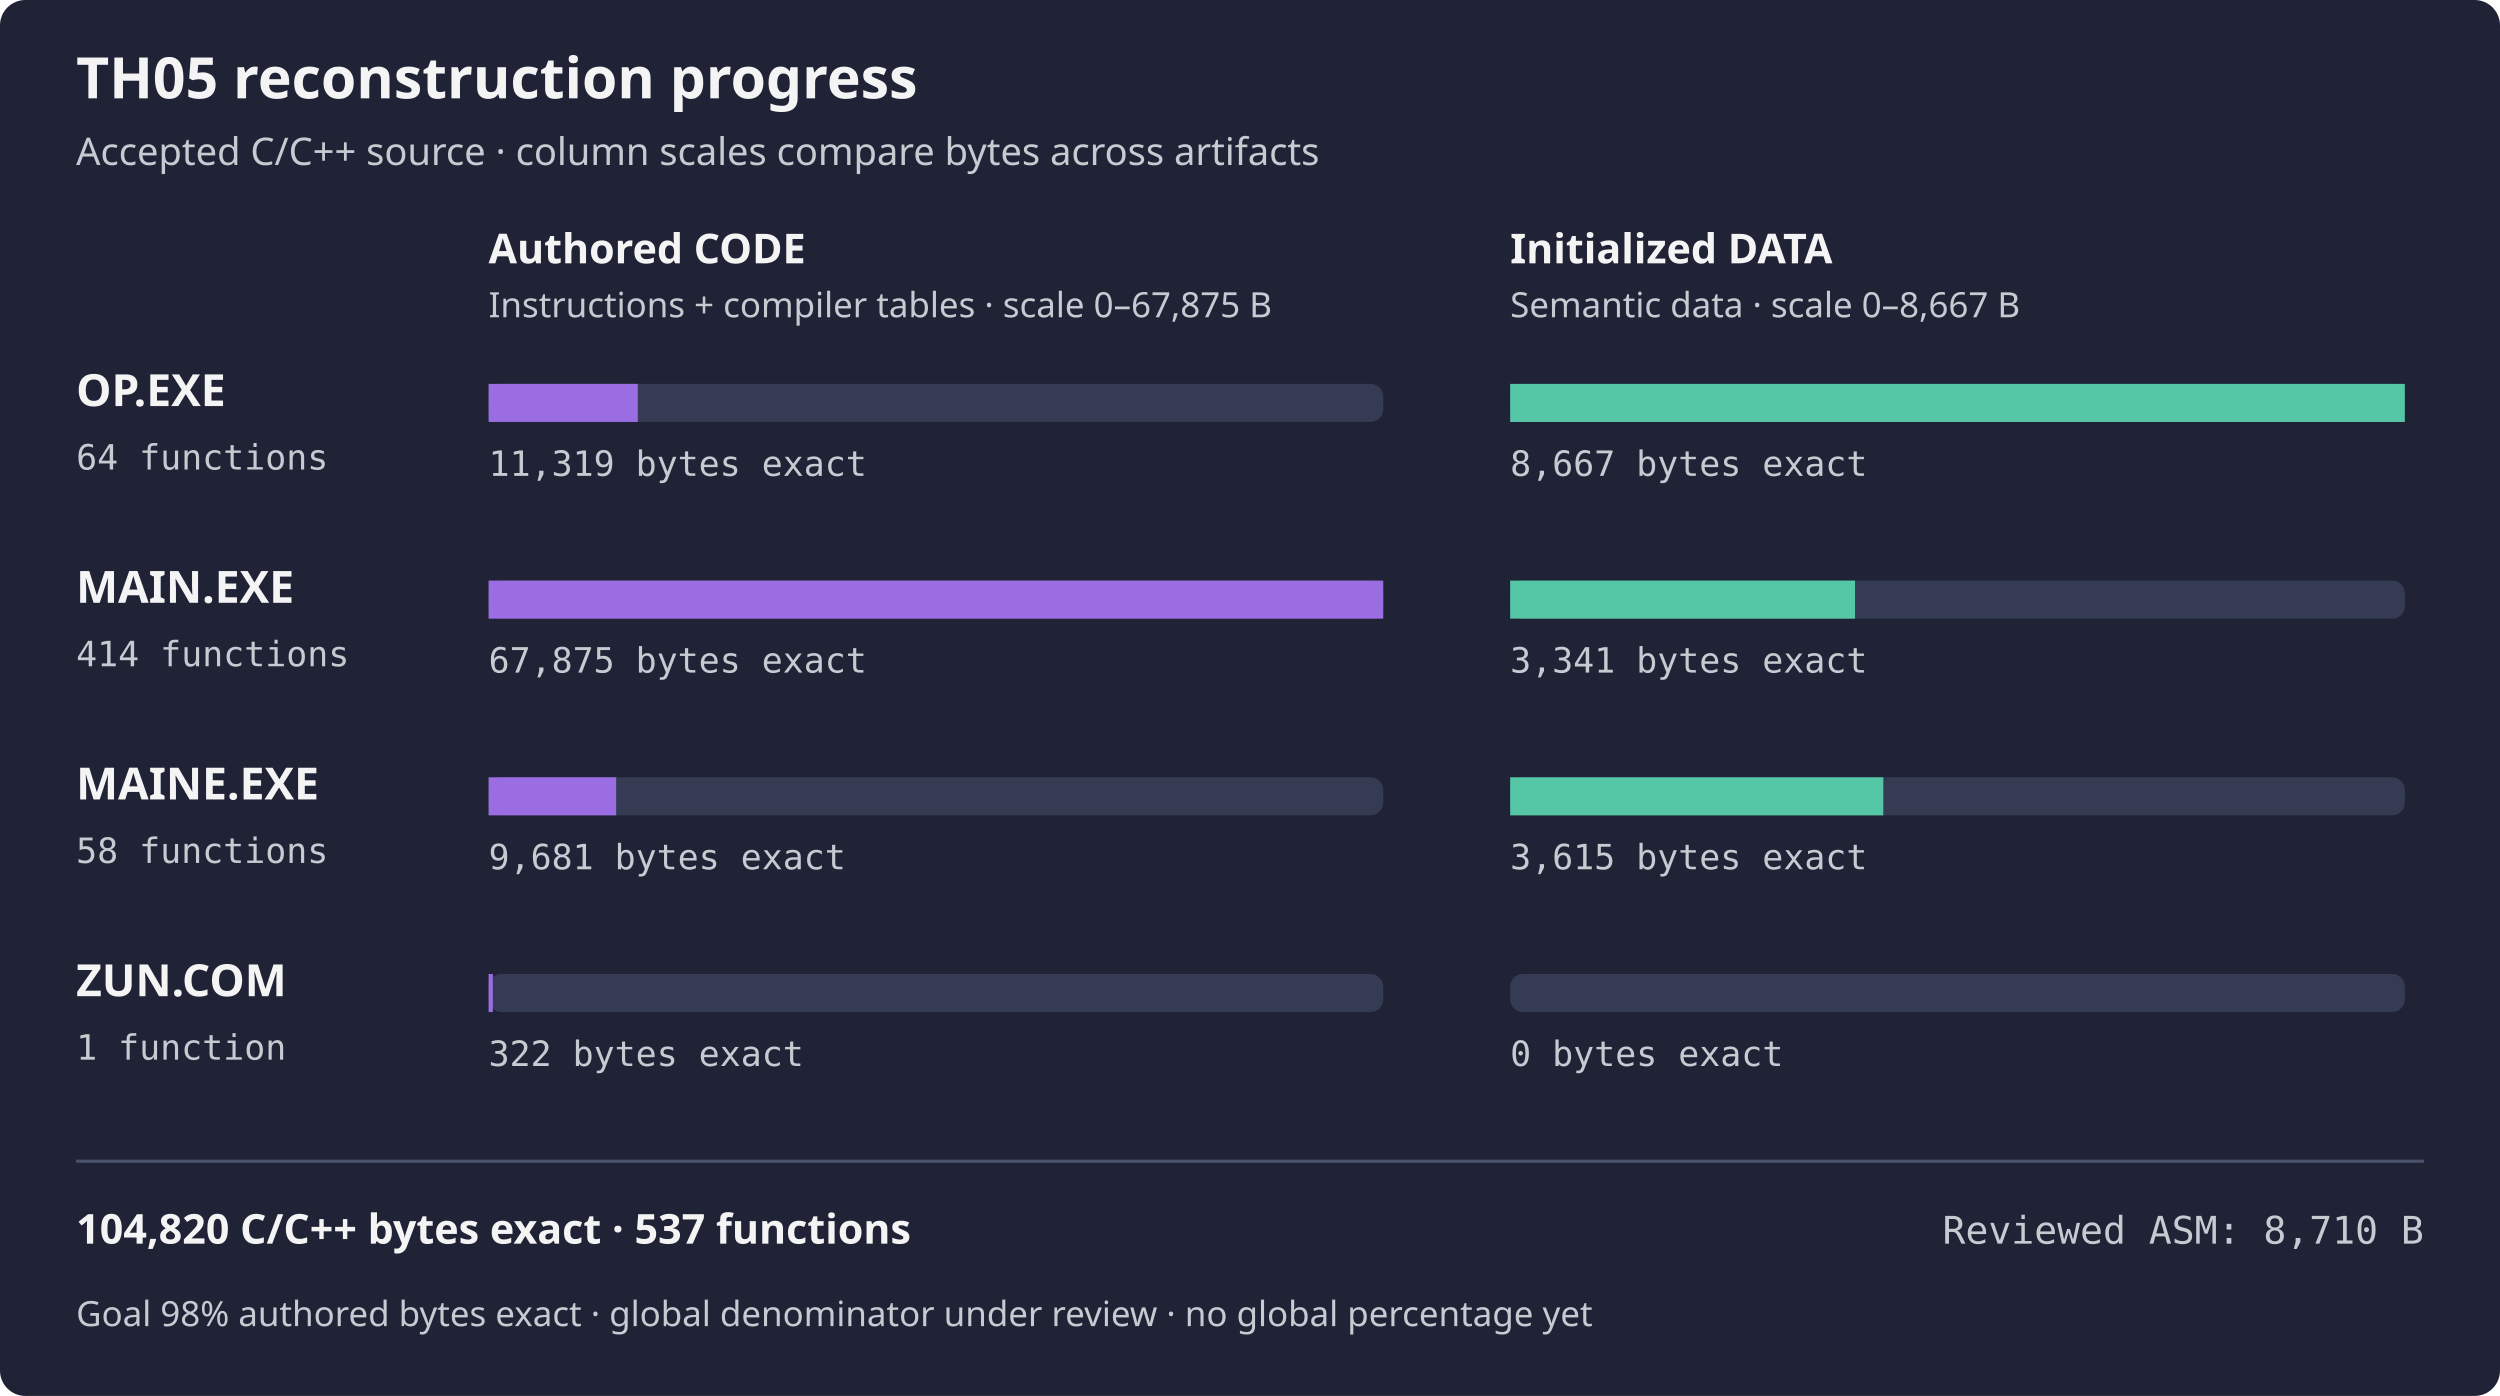
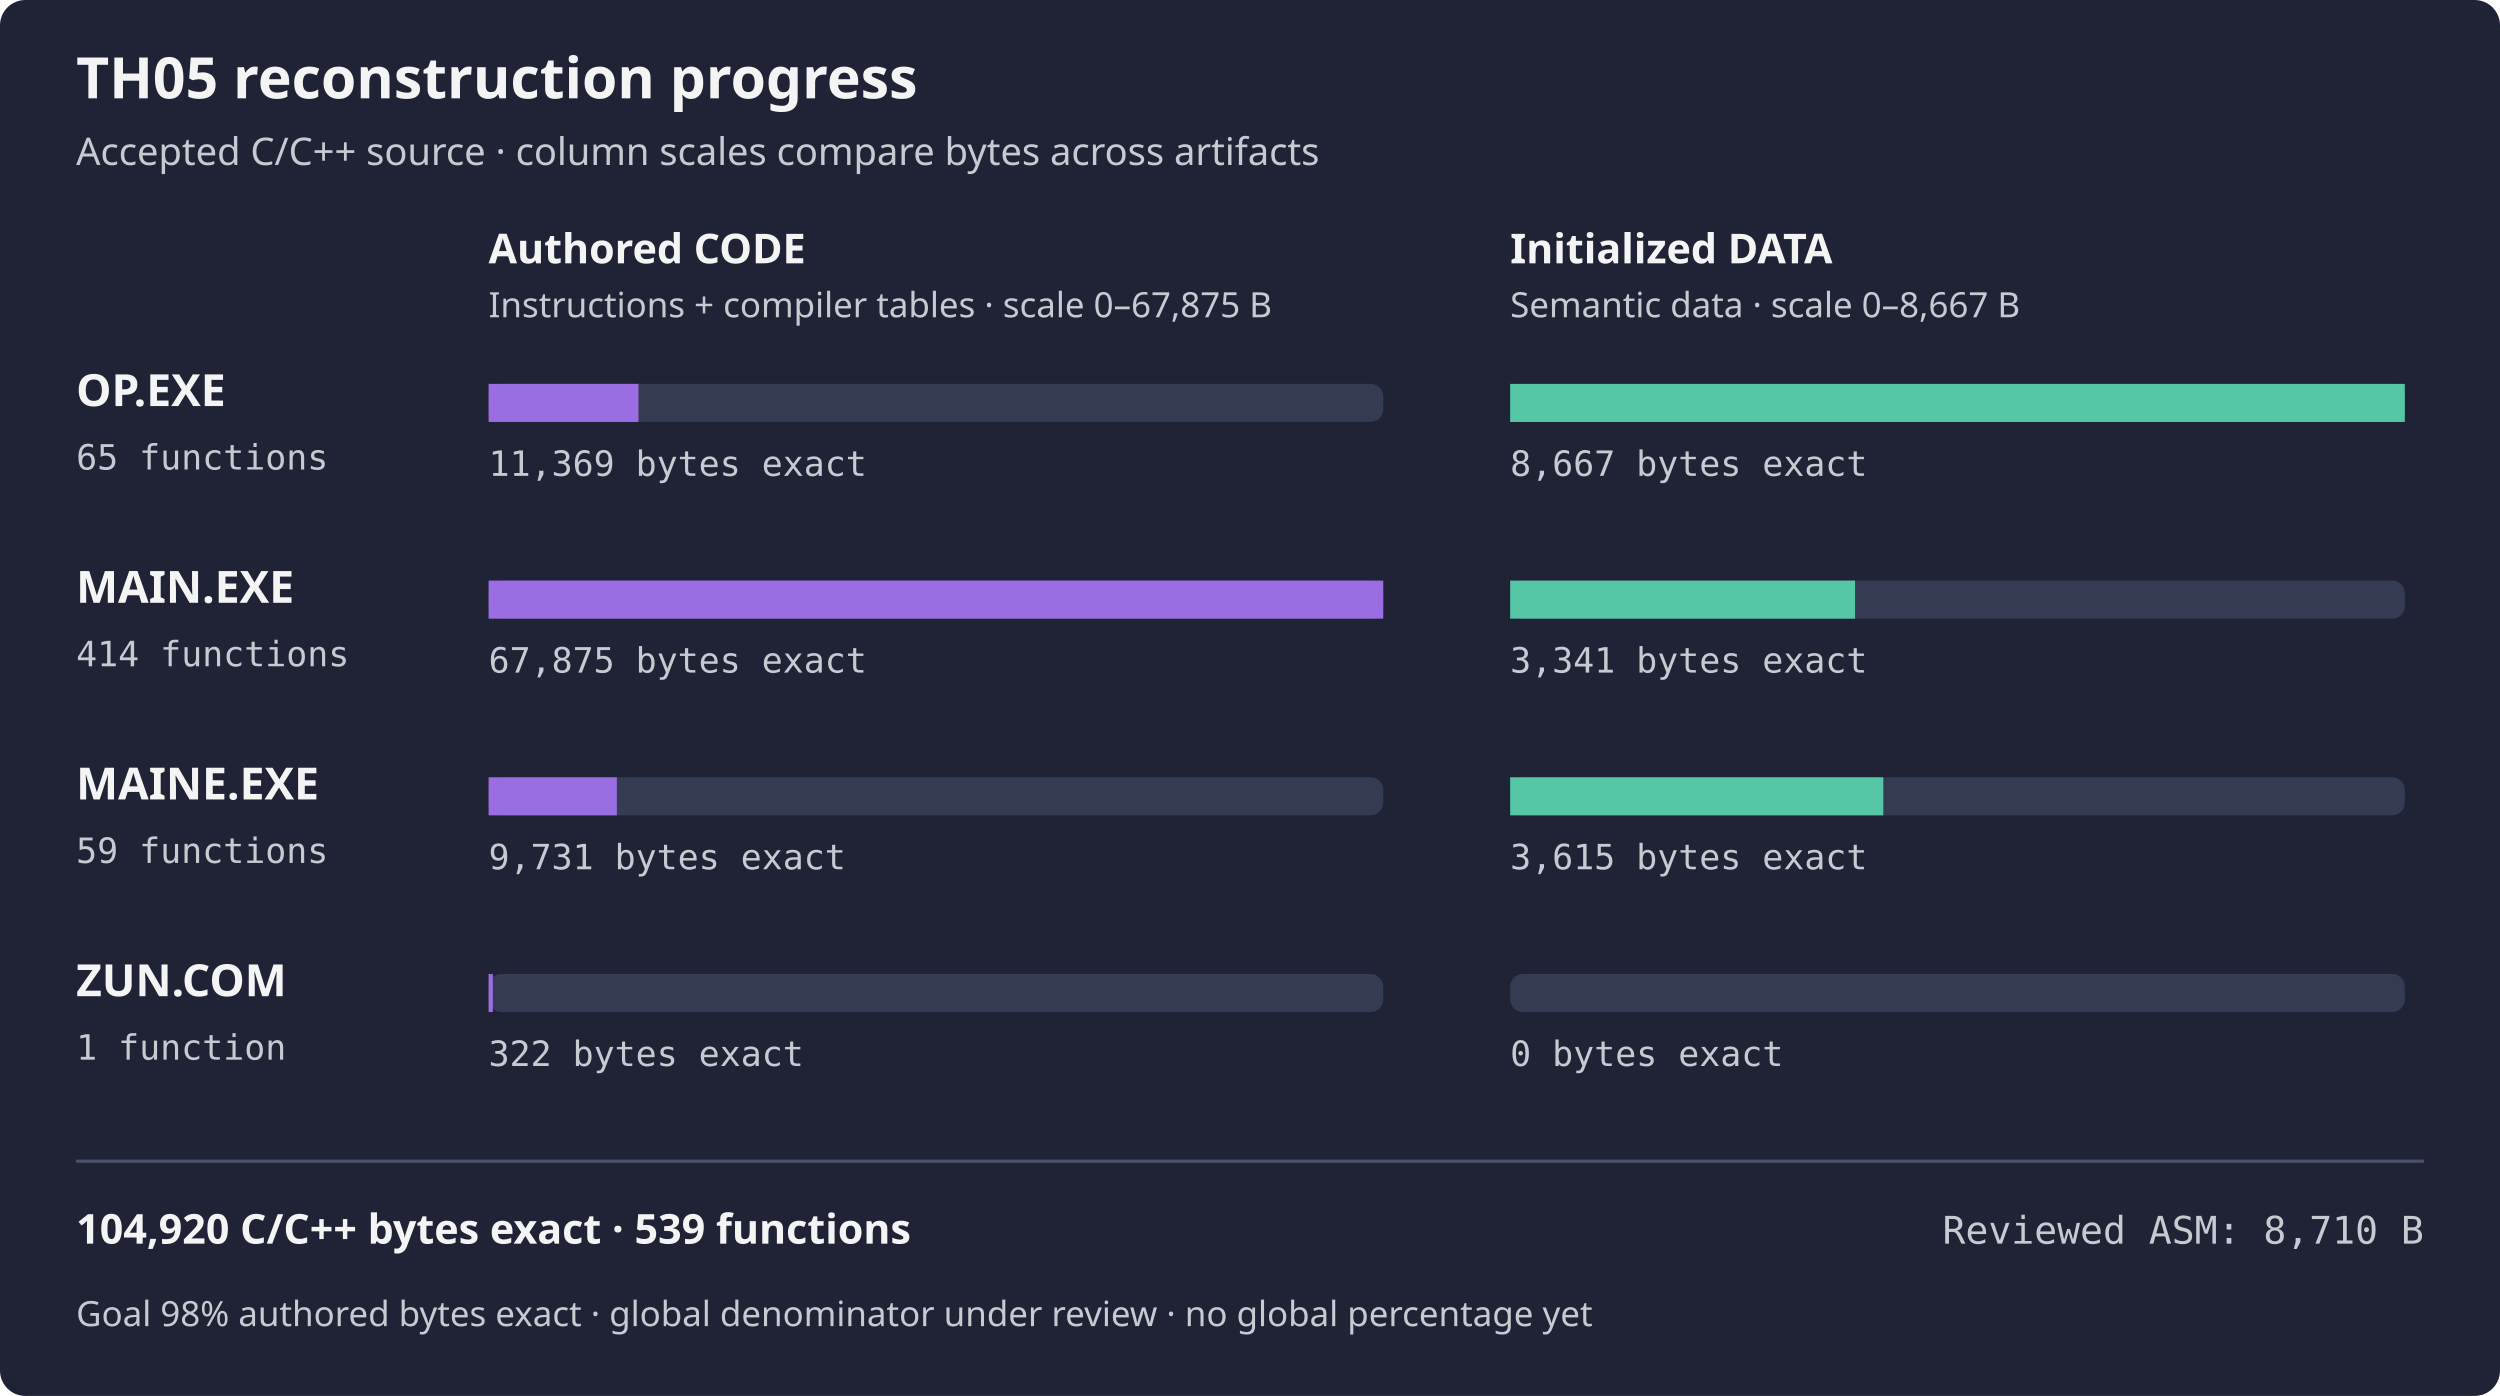
<svg xmlns="http://www.w3.org/2000/svg" width="788" height="440" viewBox="0 0 788 440" role="img" aria-labelledby="title desc">
  <rect width="788" height="440" rx="8" fill="#1f2335" />
  <g fill="#f4f4f5" font-family="sans-serif">
    <text x="24" y="31" font-size="18" font-weight="600">TH05 reconstruction progress</text>
    <text x="24" y="52" fill="#c8cad2" font-size="12">Accepted C/C++ source · column scales compare bytes across artifacts</text>
    <text x="154" y="83" font-size="13" font-weight="600">Authored CODE</text>
    <text x="476" y="83" font-size="13" font-weight="600">Initialized DATA</text>
    <text x="154" y="100" fill="#c8cad2" font-size="11">Instructions + compiler tables · scale 0–67,875 B</text>
    <text x="476" y="100" fill="#c8cad2" font-size="11">Semantic data · scale 0–8,667 B</text>
    <text x="24" y="128" font-size="14" font-weight="600">OP.EXE</text>
-     <text x="24" y="148" fill="#c8cad2" font-family="monospace" font-size="11">64 functions</text>
+     <text x="24" y="148" fill="#c8cad2" font-family="monospace" font-size="11">65 functions</text>
    <rect x="154" y="121" width="282" height="12" rx="4" fill="#353b52" />
-     <rect x="154" y="121" width="47.03" height="12" fill="#9b6de3" />
+     <rect x="154" y="121" width="47.23" height="12" fill="#9b6de3" />
    <rect x="476" y="121" width="282" height="12" rx="4" fill="#353b52" />
    <rect x="476" y="121" width="282.00" height="12" fill="#55c7a6" />
-     <text x="154" y="150" fill="#c8cad2" font-family="monospace" font-size="11">11,319 bytes exact</text>
+     <text x="154" y="150" fill="#c8cad2" font-family="monospace" font-size="11">11,369 bytes exact</text>
    <text x="476" y="150" fill="#c8cad2" font-family="monospace" font-size="11">8,667 bytes exact</text>
    <text x="24" y="190" font-size="14" font-weight="600">MAIN.EXE</text>
    <text x="24" y="210" fill="#c8cad2" font-family="monospace" font-size="11">414 functions</text>
    <rect x="154" y="183" width="282" height="12" rx="4" fill="#353b52" />
    <rect x="154" y="183" width="282.00" height="12" fill="#9b6de3" />
    <rect x="476" y="183" width="282" height="12" rx="4" fill="#353b52" />
    <rect x="476" y="183" width="108.71" height="12" fill="#55c7a6" />
    <text x="154" y="212" fill="#c8cad2" font-family="monospace" font-size="11">67,875 bytes exact</text>
    <text x="476" y="212" fill="#c8cad2" font-family="monospace" font-size="11">3,341 bytes exact</text>
    <text x="24" y="252" font-size="14" font-weight="600">MAINE.EXE</text>
-     <text x="24" y="272" fill="#c8cad2" font-family="monospace" font-size="11">58 functions</text>
+     <text x="24" y="272" fill="#c8cad2" font-family="monospace" font-size="11">59 functions</text>
    <rect x="154" y="245" width="282" height="12" rx="4" fill="#353b52" />
-     <rect x="154" y="245" width="40.22" height="12" fill="#9b6de3" />
+     <rect x="154" y="245" width="40.43" height="12" fill="#9b6de3" />
    <rect x="476" y="245" width="282" height="12" rx="4" fill="#353b52" />
    <rect x="476" y="245" width="117.62" height="12" fill="#55c7a6" />
-     <text x="154" y="274" fill="#c8cad2" font-family="monospace" font-size="11">9,681 bytes exact</text>
+     <text x="154" y="274" fill="#c8cad2" font-family="monospace" font-size="11">9,731 bytes exact</text>
    <text x="476" y="274" fill="#c8cad2" font-family="monospace" font-size="11">3,615 bytes exact</text>
    <text x="24" y="314" font-size="14" font-weight="600">ZUN.COM</text>
    <text x="24" y="334" fill="#c8cad2" font-family="monospace" font-size="11">1 function</text>
    <rect x="154" y="307" width="282" height="12" rx="4" fill="#353b52" />
    <rect x="154" y="307" width="1.34" height="12" fill="#9b6de3" />
    <rect x="476" y="307" width="282" height="12" rx="4" fill="#353b52" />
    <rect x="476" y="307" width="0.00" height="12" fill="#55c7a6" />
    <text x="154" y="336" fill="#c8cad2" font-family="monospace" font-size="11">322 bytes exact</text>
    <text x="476" y="336" fill="#c8cad2" font-family="monospace" font-size="11">0 bytes exact</text>
    <path d="M24 366 H764" stroke="#4b526d" />
-     <text x="24" y="392" font-size="13" font-weight="600">104,820 C/C++ bytes exact · 537 functions</text>
+     <text x="24" y="392" font-size="13" font-weight="600">104,920 C/C++ bytes exact · 539 functions</text>
    <text x="764" y="392" fill="#c8cad2" text-anchor="end" font-family="monospace" font-size="12">Reviewed ASM: 8,710 B</text>
    <text x="24" y="418" fill="#c8cad2" font-size="11">Goal 98% authored bytes exact · global denominator under review · no global percentage yet</text>
  </g>
</svg>
